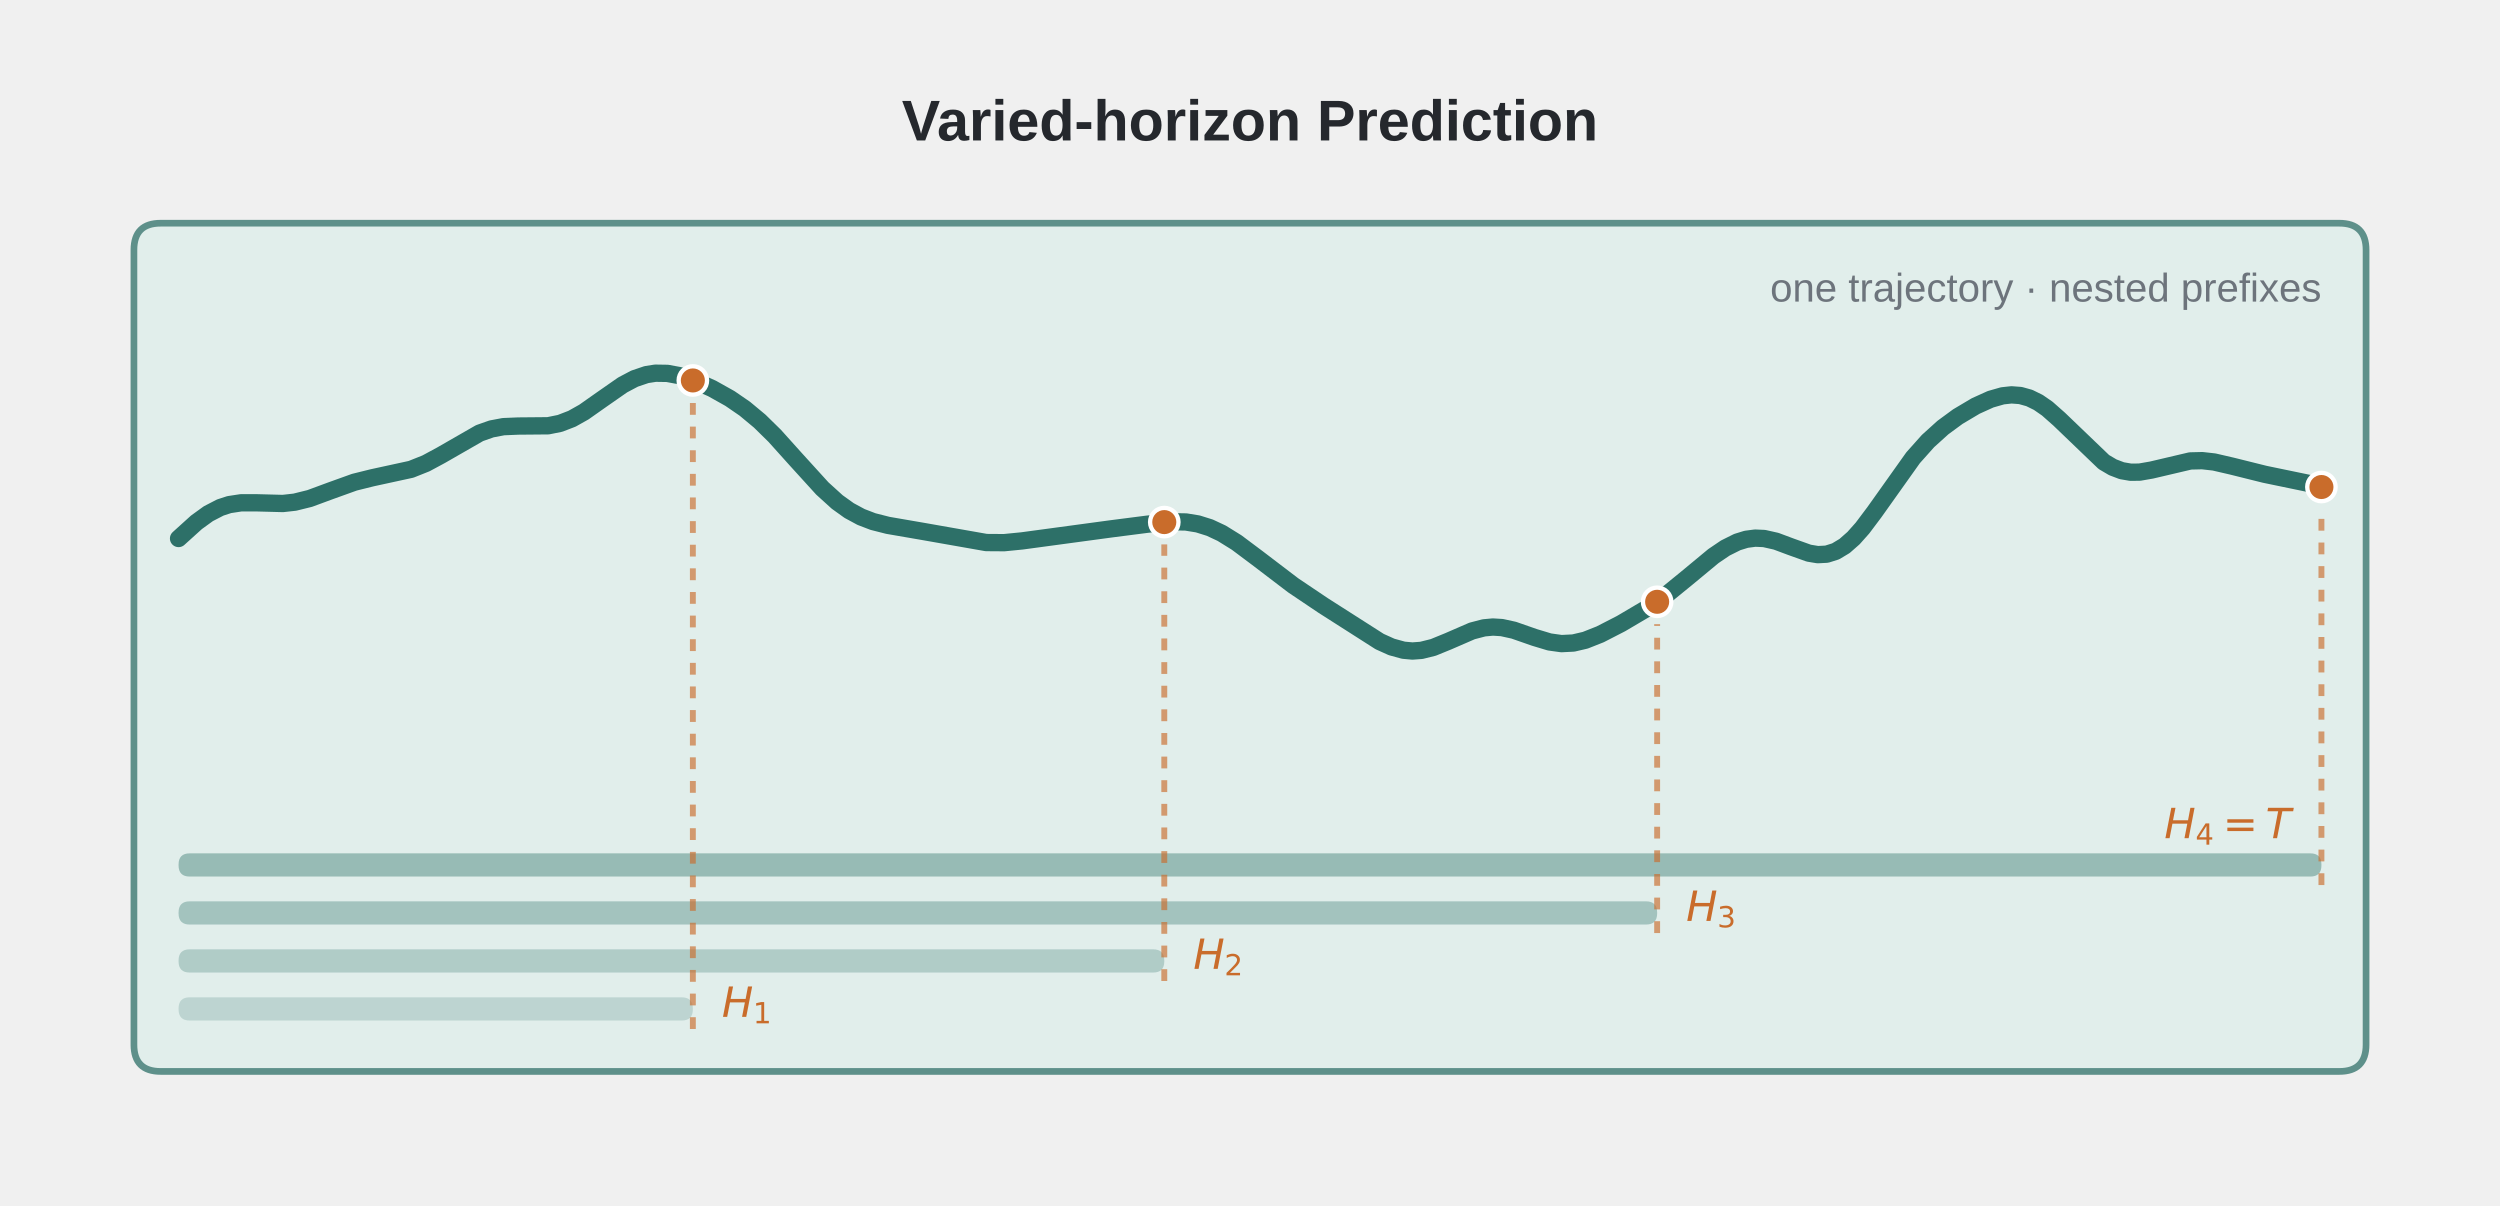
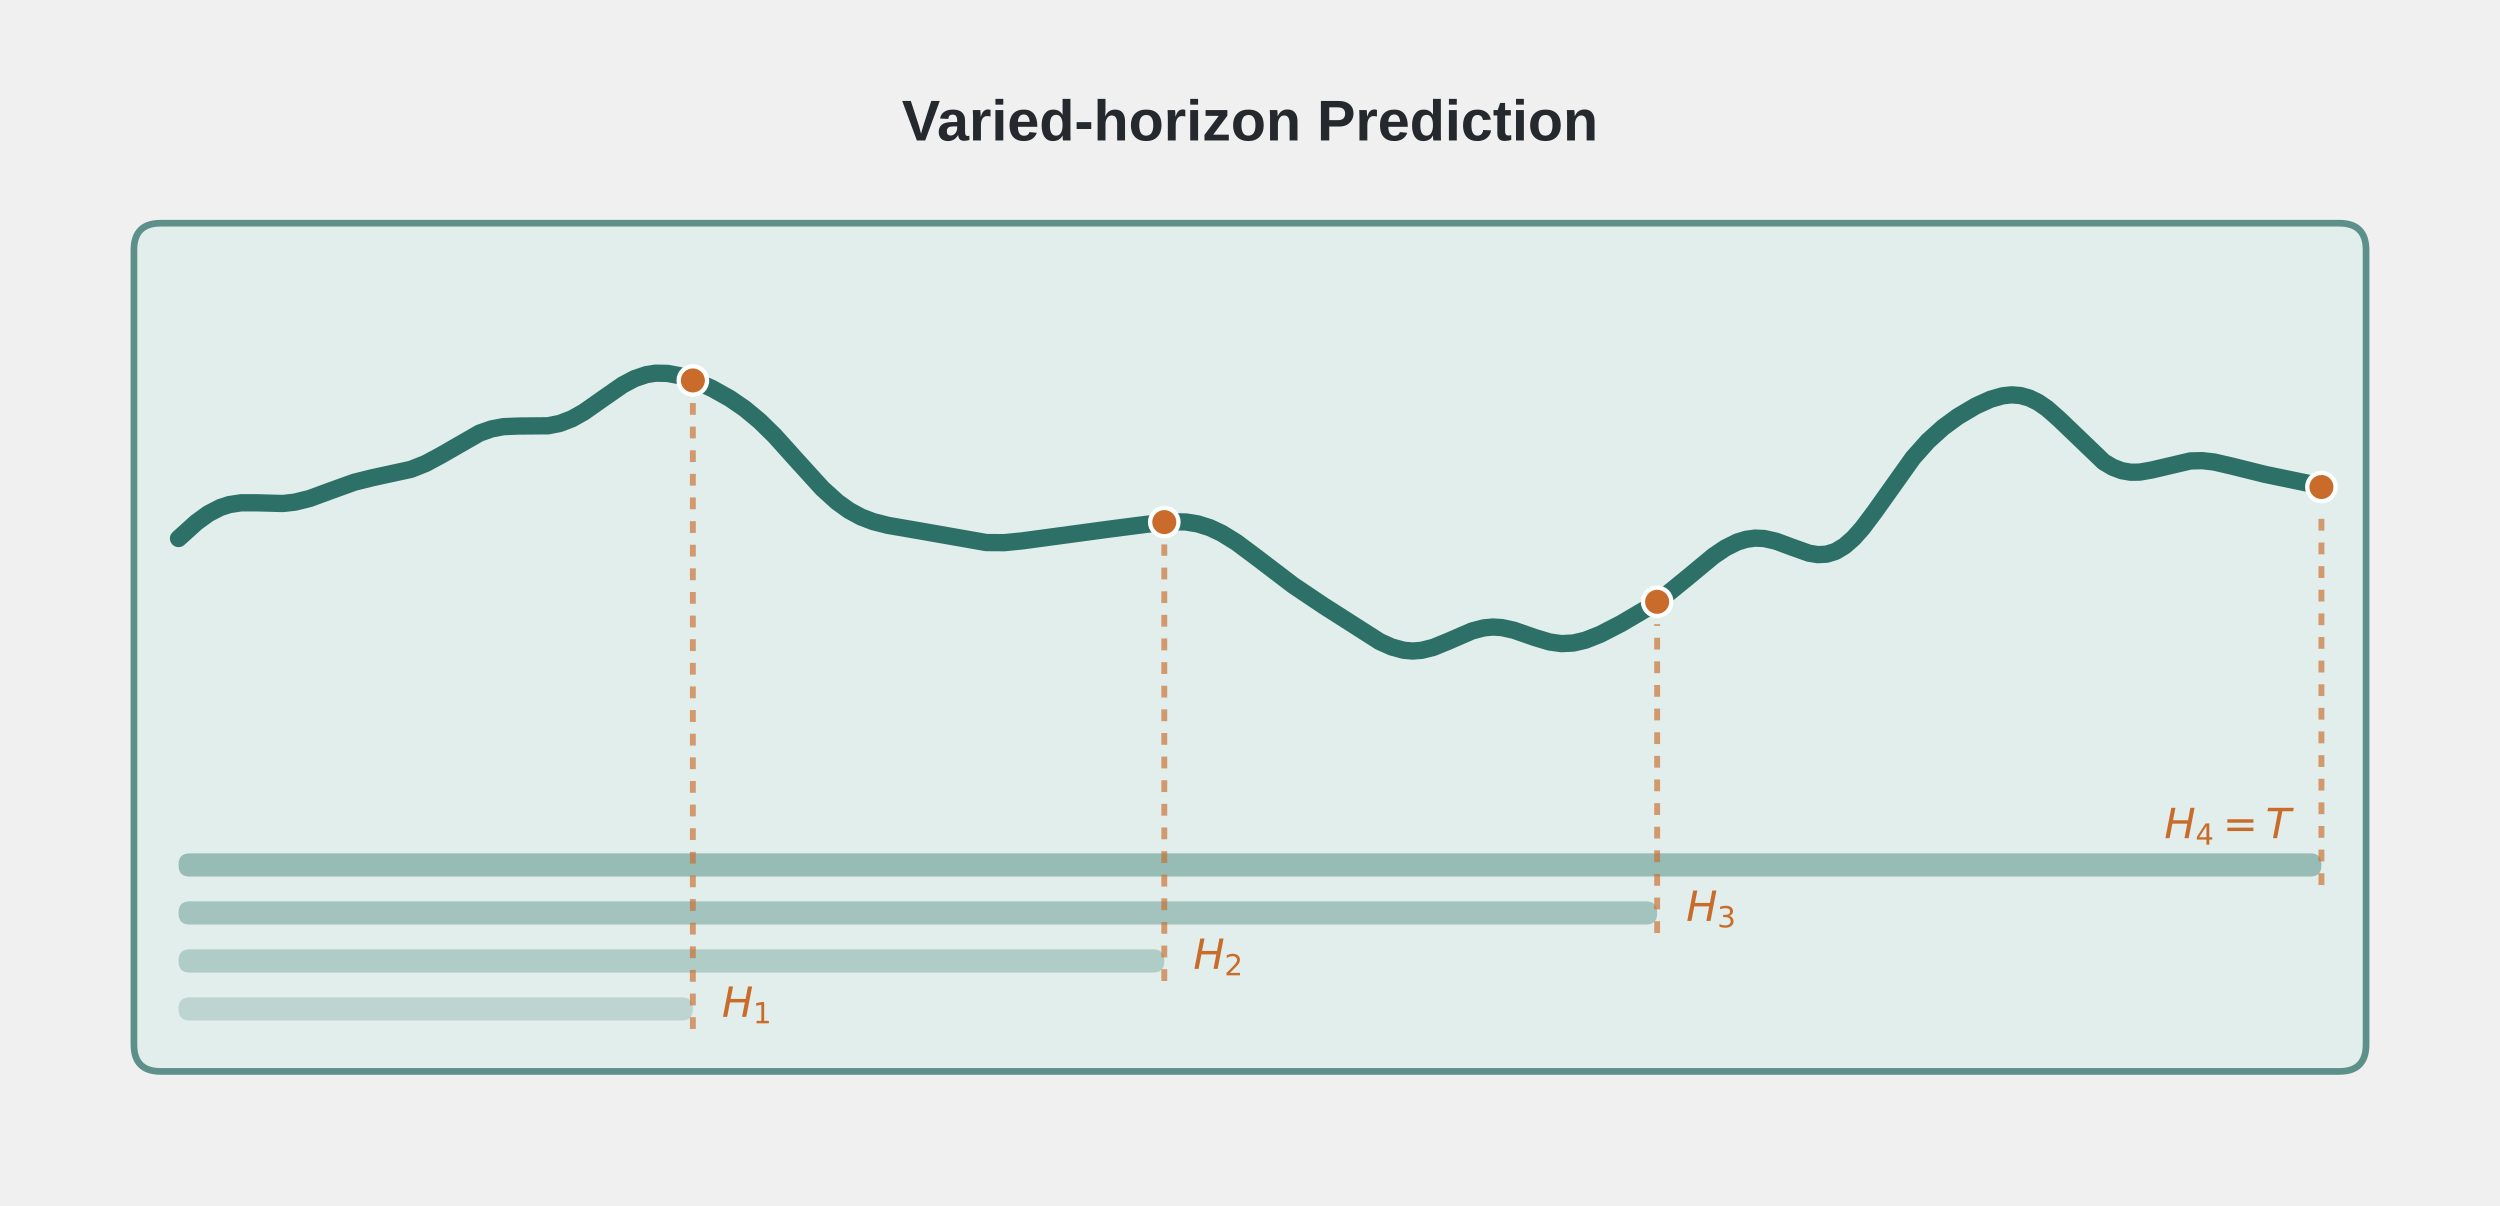
<svg xmlns="http://www.w3.org/2000/svg" xmlns:xlink="http://www.w3.org/1999/xlink" width="317.48pt" height="153.071pt" viewBox="0 0 317.48 153.071" version="1.1">
  <defs>
    <style type="text/css">*{stroke-linejoin: round; stroke-linecap: butt}</style>
  </defs>
  <g id="figure_1">
    <g id="patch_1">
      <path d="M 0 153.071 L 317.48 153.071 L 317.48 0 L 0 0 L 0 153.071 z " style="fill: none" />
    </g>
    <g id="axes_1">
      <g id="patch_2">
-         <path d="M 20.409 136.063 L 297.071 136.063 Q 300.472 136.063 300.472 132.661 L 300.472 31.748 Q 300.472 28.346 297.071 28.346 L 20.409 28.346 Q 17.008 28.346 17.008 31.748 L 17.008 132.661 Q 17.008 136.063 20.409 136.063 z " clip-path="url(#pa86248791e)" style="fill: #dcede9; opacity: 0.75; stroke: #2d7068; stroke-width: 0.85; stroke-linejoin: miter" />
+         <path d="M 20.409 136.063 L 297.071 136.063 Q 300.472 136.063 300.472 132.661 L 300.472 31.748 Q 300.472 28.346 297.071 28.346 L 20.409 28.346 Q 17.008 28.346 17.008 31.748 L 17.008 132.661 Q 17.008 136.063 20.409 136.063 z " clip-path="url(#pc6cbd2d0c3)" style="fill: #dcede9; opacity: 0.75; stroke: #2d7068; stroke-width: 0.85; stroke-linejoin: miter" />
      </g>
      <g id="text_1">
        <text style="font-weight: 700; font-size: 7.3px; font-family: 'Arial', 'Helvetica', 'DejaVu Sans', sans-serif; text-anchor: middle; fill: #25282d" x="158.74" y="17.835" transform="rotate(-0 158.7402 17.83498)">Varied-horizon Prediction</text>
      </g>
      <g id="patch_3">
-         <path d="M 24.094 129.6 L 86.57 129.6 Q 87.987 129.6 87.987 128.183 L 87.987 128.069 Q 87.987 126.652 86.57 126.652 L 24.094 126.652 Q 22.677 126.652 22.677 128.069 L 22.677 128.183 Q 22.677 129.6 24.094 129.6 z " clip-path="url(#pa86248791e)" style="fill: #2d7068; opacity: 0.2" />
+         <path d="M 24.094 129.6 L 86.57 129.6 Q 87.987 129.6 87.987 128.183 L 87.987 128.069 Q 87.987 126.652 86.57 126.652 L 24.094 126.652 Q 22.677 126.652 22.677 128.069 L 22.677 128.183 Q 22.677 129.6 24.094 129.6 z " clip-path="url(#pc6cbd2d0c3)" style="fill: #2d7068; opacity: 0.2" />
      </g>
      <g id="text_2">
        <g style="fill: #c96c2b" transform="translate(91.67244 129.4961)">
          <text>
            <tspan x="0" y="-0.359" style="font-style: oblique; font-size: 5.3px; font-family: 'DejaVu Sans'; fill: #c96c2b">H</tspan>
            <tspan x="3.948" y="0.461" style="font-size: 3.71px; font-family: 'DejaVu Sans'; fill: #c96c2b">1</tspan>
          </text>
        </g>
      </g>
      <g id="patch_4">
-         <path d="M 24.094 123.506 L 146.438 123.506 Q 147.855 123.506 147.855 122.088 L 147.855 121.975 Q 147.855 120.557 146.438 120.557 L 24.094 120.557 Q 22.677 120.557 22.677 121.975 L 22.677 122.088 Q 22.677 123.506 24.094 123.506 z " clip-path="url(#pa86248791e)" style="fill: #2d7068; opacity: 0.27" />
+         <path d="M 24.094 123.506 L 146.438 123.506 Q 147.855 123.506 147.855 122.088 L 147.855 121.975 Q 147.855 120.557 146.438 120.557 L 24.094 120.557 Q 22.677 120.557 22.677 121.975 L 22.677 122.088 Q 22.677 123.506 24.094 123.506 z " clip-path="url(#pc6cbd2d0c3)" style="fill: #2d7068; opacity: 0.27" />
      </g>
      <g id="text_3">
        <g style="fill: #c96c2b" transform="translate(151.5402 123.4016)">
          <text>
            <tspan x="0" y="-0.359" style="font-style: oblique; font-size: 5.3px; font-family: 'DejaVu Sans'; fill: #c96c2b">H</tspan>
            <tspan x="3.948" y="0.461" style="font-size: 3.71px; font-family: 'DejaVu Sans'; fill: #c96c2b">2</tspan>
          </text>
        </g>
      </g>
      <g id="patch_5">
-         <path d="M 24.094 117.411 L 209.027 117.411 Q 210.444 117.411 210.444 115.994 L 210.444 115.88 Q 210.444 114.463 209.027 114.463 L 24.094 114.463 Q 22.677 114.463 22.677 115.88 L 22.677 115.994 Q 22.677 117.411 24.094 117.411 z " clip-path="url(#pa86248791e)" style="fill: #2d7068; opacity: 0.34" />
+         <path d="M 24.094 117.411 L 209.027 117.411 Q 210.444 117.411 210.444 115.994 L 210.444 115.88 Q 210.444 114.463 209.027 114.463 L 24.094 114.463 Q 22.677 114.463 22.677 115.88 L 22.677 115.994 Q 22.677 117.411 24.094 117.411 z " clip-path="url(#pc6cbd2d0c3)" style="fill: #2d7068; opacity: 0.34" />
      </g>
      <g id="text_4">
        <g style="fill: #c96c2b" transform="translate(214.1291 117.3071)">
          <text>
            <tspan x="0" y="-0.359" style="font-style: oblique; font-size: 5.3px; font-family: 'DejaVu Sans'; fill: #c96c2b">H</tspan>
            <tspan x="3.948" y="0.461" style="font-size: 3.71px; font-family: 'DejaVu Sans'; fill: #c96c2b">3</tspan>
          </text>
        </g>
      </g>
      <g id="patch_6">
-         <path d="M 24.094 111.317 L 293.386 111.317 Q 294.803 111.317 294.803 109.899 L 294.803 109.786 Q 294.803 108.369 293.386 108.369 L 24.094 108.369 Q 22.677 108.369 22.677 109.786 L 22.677 109.899 Q 22.677 111.317 24.094 111.317 z " clip-path="url(#pa86248791e)" style="fill: #2d7068; opacity: 0.41" />
+         <path d="M 24.094 111.317 L 293.386 111.317 Q 294.803 111.317 294.803 109.899 L 294.803 109.786 Q 294.803 108.369 293.386 108.369 L 24.094 108.369 Q 22.677 108.369 22.677 109.786 L 22.677 109.899 Q 22.677 111.317 24.094 111.317 z " clip-path="url(#pc6cbd2d0c3)" style="fill: #2d7068; opacity: 0.41" />
      </g>
      <g id="text_5">
        <g style="fill: #c96c2b" transform="translate(274.8471 106.8049)">
          <text>
            <tspan x="0" y="-0.359" style="font-style: oblique; font-size: 5.3px; font-family: 'DejaVu Sans'; fill: #c96c2b">H</tspan>
            <tspan x="12.867" y="-0.359" style="font-style: oblique; font-size: 5.3px; font-family: 'DejaVu Sans'; fill: #c96c2b">T</tspan>
            <tspan x="3.948" y="0.461" style="font-size: 3.71px; font-family: 'DejaVu Sans'; fill: #c96c2b">4</tspan>
            <tspan x="7.445" y="-0.359" style="font-size: 5.3px; font-family: 'DejaVu Sans'; fill: #c96c2b">=</tspan>
          </text>
        </g>
      </g>
      <g id="line2d_1">
-         <path d="M 22.677 68.383 L 24.948 66.33 L 26.462 65.233 L 27.976 64.45 L 29.111 64.081 L 30.625 63.85 L 32.518 63.85 L 35.924 63.94 L 37.438 63.771 L 39.33 63.303 L 41.98 62.325 L 45.007 61.236 L 47.278 60.672 L 52.198 59.601 L 54.091 58.846 L 55.983 57.826 L 60.903 55.001 L 62.417 54.468 L 63.931 54.182 L 65.824 54.104 L 69.608 54.07 L 71.122 53.763 L 72.636 53.179 L 74.15 52.329 L 76.421 50.73 L 79.07 48.884 L 80.584 48.083 L 82.098 47.571 L 83.234 47.393 L 84.748 47.417 L 86.262 47.697 L 88.154 48.315 L 90.425 49.333 L 92.696 50.606 L 94.588 51.906 L 96.48 53.48 L 98.373 55.338 L 101.022 58.285 L 104.429 62.032 L 106.321 63.749 L 107.835 64.835 L 109.349 65.653 L 110.863 66.234 L 112.755 66.715 L 117.297 67.499 L 125.245 68.899 L 127.516 68.915 L 129.787 68.691 L 141.141 67.155 L 145.683 66.571 L 148.71 66.253 L 150.603 66.288 L 152.117 66.534 L 153.631 67.009 L 155.145 67.718 L 157.037 68.891 L 159.686 70.874 L 164.228 74.335 L 168.013 76.881 L 175.204 81.473 L 176.718 82.156 L 178.232 82.572 L 179.367 82.675 L 180.503 82.592 L 182.017 82.215 L 183.909 81.441 L 186.937 80.127 L 188.451 79.732 L 189.586 79.628 L 190.722 79.698 L 192.235 80.03 L 194.885 80.954 L 196.777 81.523 L 198.291 81.734 L 199.805 81.659 L 201.319 81.304 L 203.211 80.555 L 205.861 79.193 L 209.267 77.184 L 211.538 75.597 L 214.187 73.438 L 217.594 70.615 L 219.107 69.591 L 220.621 68.836 L 221.757 68.486 L 222.892 68.337 L 224.028 68.387 L 225.542 68.728 L 227.434 69.435 L 229.705 70.246 L 230.84 70.436 L 231.976 70.377 L 233.111 70.018 L 234.247 69.335 L 235.382 68.337 L 236.517 67.062 L 238.031 65.046 L 242.952 58.124 L 244.844 56.006 L 246.736 54.295 L 248.629 52.906 L 250.9 51.556 L 252.792 50.7 L 254.306 50.267 L 255.441 50.143 L 256.577 50.228 L 257.712 50.545 L 258.848 51.103 L 259.983 51.888 L 261.497 53.226 L 267.174 58.674 L 268.31 59.343 L 269.445 59.774 L 270.581 59.97 L 271.716 59.956 L 273.23 59.692 L 278.15 58.536 L 279.664 58.499 L 281.178 58.67 L 283.449 59.196 L 287.612 60.233 L 294.046 61.566 L 294.803 61.848 L 294.803 61.848 " clip-path="url(#pa86248791e)" style="fill: none; stroke: #2d7068; stroke-width: 2.2; stroke-linecap: round" />
-       </g>
-       <g id="text_6">
-         <text style="font-size: 5.1px; font-family: 'Arial', 'Helvetica', 'DejaVu Sans', sans-serif; text-anchor: end; fill: #6d747c" x="294.803" y="38.295" transform="rotate(-0 294.8032 38.29532)">one trajectory  ·  nested prefixes</text>
+         <path d="M 22.677 68.383 L 24.948 66.33 L 26.462 65.233 L 27.976 64.45 L 29.111 64.081 L 30.625 63.85 L 32.518 63.85 L 35.924 63.94 L 37.438 63.771 L 39.33 63.303 L 41.98 62.325 L 45.007 61.236 L 47.278 60.672 L 52.198 59.601 L 54.091 58.846 L 55.983 57.826 L 60.903 55.001 L 62.417 54.468 L 63.931 54.182 L 65.824 54.104 L 69.608 54.07 L 71.122 53.763 L 72.636 53.179 L 74.15 52.329 L 76.421 50.73 L 79.07 48.884 L 80.584 48.083 L 82.098 47.571 L 83.234 47.393 L 84.748 47.417 L 86.262 47.697 L 88.154 48.315 L 90.425 49.333 L 92.696 50.606 L 94.588 51.906 L 96.48 53.48 L 98.373 55.338 L 101.022 58.285 L 104.429 62.032 L 106.321 63.749 L 107.835 64.835 L 109.349 65.653 L 110.863 66.234 L 112.755 66.715 L 117.297 67.499 L 125.245 68.899 L 127.516 68.915 L 129.787 68.691 L 141.141 67.155 L 145.683 66.571 L 148.71 66.253 L 150.603 66.288 L 152.117 66.534 L 153.631 67.009 L 155.145 67.718 L 157.037 68.891 L 159.686 70.874 L 164.228 74.335 L 168.013 76.881 L 175.204 81.473 L 176.718 82.156 L 178.232 82.572 L 179.367 82.675 L 180.503 82.592 L 182.017 82.215 L 183.909 81.441 L 186.937 80.127 L 188.451 79.732 L 189.586 79.628 L 190.722 79.698 L 192.235 80.03 L 194.885 80.954 L 196.777 81.523 L 198.291 81.734 L 199.805 81.659 L 201.319 81.304 L 203.211 80.555 L 205.861 79.193 L 209.267 77.184 L 211.538 75.597 L 214.187 73.438 L 217.594 70.615 L 219.107 69.591 L 220.621 68.836 L 221.757 68.486 L 222.892 68.337 L 224.028 68.387 L 225.542 68.728 L 227.434 69.435 L 229.705 70.246 L 230.84 70.436 L 231.976 70.377 L 233.111 70.018 L 234.247 69.335 L 235.382 68.337 L 236.517 67.062 L 238.031 65.046 L 242.952 58.124 L 244.844 56.006 L 246.736 54.295 L 248.629 52.906 L 250.9 51.556 L 252.792 50.7 L 254.306 50.267 L 255.441 50.143 L 256.577 50.228 L 257.712 50.545 L 258.848 51.103 L 259.983 51.888 L 261.497 53.226 L 267.174 58.674 L 268.31 59.343 L 269.445 59.774 L 270.581 59.97 L 271.716 59.956 L 273.23 59.692 L 278.15 58.536 L 279.664 58.499 L 281.178 58.67 L 283.449 59.196 L 287.612 60.233 L 294.046 61.566 L 294.803 61.848 L 294.803 61.848 " clip-path="url(#pc6cbd2d0c3)" style="fill: none; stroke: #2d7068; stroke-width: 2.2; stroke-linecap: round" />
      </g>
      <g id="line2d_2">
-         <path d="M 87.987 130.677 L 87.987 51.15 " clip-path="url(#pa86248791e)" style="fill: none; stroke-dasharray: 1.5,1.5; stroke-dashoffset: 0; stroke: #c96c2b; stroke-opacity: 0.65; stroke-width: 0.75" />
+         <path d="M 87.987 130.677 L 87.987 51.15 " clip-path="url(#pc6cbd2d0c3)" style="fill: none; stroke-dasharray: 1.5,1.5; stroke-dashoffset: 0; stroke: #c96c2b; stroke-opacity: 0.65; stroke-width: 0.75" />
      </g>
      <g id="line2d_3">
-         <path d="M 147.855 124.583 L 147.855 69.137 " clip-path="url(#pa86248791e)" style="fill: none; stroke-dasharray: 1.5,1.5; stroke-dashoffset: 0; stroke: #c96c2b; stroke-opacity: 0.65; stroke-width: 0.75" />
+         <path d="M 147.855 124.583 L 147.855 69.137 " clip-path="url(#pc6cbd2d0c3)" style="fill: none; stroke-dasharray: 1.5,1.5; stroke-dashoffset: 0; stroke: #c96c2b; stroke-opacity: 0.65; stroke-width: 0.75" />
      </g>
      <g id="line2d_4">
-         <path d="M 210.444 118.488 L 210.444 79.257 " clip-path="url(#pa86248791e)" style="fill: none; stroke-dasharray: 1.5,1.5; stroke-dashoffset: 0; stroke: #c96c2b; stroke-opacity: 0.65; stroke-width: 0.75" />
+         <path d="M 210.444 118.488 L 210.444 79.257 " clip-path="url(#pc6cbd2d0c3)" style="fill: none; stroke-dasharray: 1.5,1.5; stroke-dashoffset: 0; stroke: #c96c2b; stroke-opacity: 0.65; stroke-width: 0.75" />
      </g>
      <g id="line2d_5">
-         <path d="M 294.803 112.394 L 294.803 64.682 " clip-path="url(#pa86248791e)" style="fill: none; stroke-dasharray: 1.5,1.5; stroke-dashoffset: 0; stroke: #c96c2b; stroke-opacity: 0.65; stroke-width: 0.75" />
+         <path d="M 294.803 112.394 L 294.803 64.682 " clip-path="url(#pc6cbd2d0c3)" style="fill: none; stroke-dasharray: 1.5,1.5; stroke-dashoffset: 0; stroke: #c96c2b; stroke-opacity: 0.65; stroke-width: 0.75" />
      </g>
      <g id="PathCollection_1">
        <defs>
-           <path id="mfc86d0edfc" d="M 0 1.803 C 0.478 1.803 0.937 1.613 1.275 1.275 C 1.613 0.937 1.803 0.478 1.803 0 C 1.803 -0.478 1.613 -0.937 1.275 -1.275 C 0.937 -1.613 0.478 -1.803 0 -1.803 C -0.478 -1.803 -0.937 -1.613 -1.275 -1.275 C -1.613 -0.937 -1.803 -0.478 -1.803 0 C -1.803 0.478 -1.613 0.937 -1.275 1.275 C -0.937 1.613 -0.478 1.803 0 1.803 z " style="stroke: #ffffff; stroke-width: 0.55" />
+           <path id="mdad8f7a7b2" d="M 0 1.803 C 0.478 1.803 0.937 1.613 1.275 1.275 C 1.613 0.937 1.803 0.478 1.803 0 C 1.803 -0.478 1.613 -0.937 1.275 -1.275 C 0.937 -1.613 0.478 -1.803 0 -1.803 C -0.478 -1.803 -0.937 -1.613 -1.275 -1.275 C -1.613 -0.937 -1.803 -0.478 -1.803 0 C -1.803 0.478 -1.613 0.937 -1.275 1.275 C -0.937 1.613 -0.478 1.803 0 1.803 z " style="stroke: #ffffff; stroke-width: 0.55" />
        </defs>
-         <g clip-path="url(#pa86248791e)">
-           <use xlink:href="#mfc86d0edfc" x="87.987" y="48.315" style="fill: #c96c2b; stroke: #ffffff; stroke-width: 0.55" />
+         <g clip-path="url(#pc6cbd2d0c3)">
+           <use xlink:href="#mdad8f7a7b2" x="87.987" y="48.315" style="fill: #c96c2b; stroke: #ffffff; stroke-width: 0.55" />
        </g>
      </g>
      <g id="PathCollection_2">
-         <g clip-path="url(#pa86248791e)">
-           <use xlink:href="#mfc86d0edfc" x="147.855" y="66.302" style="fill: #c96c2b; stroke: #ffffff; stroke-width: 0.55" />
+         <g clip-path="url(#pc6cbd2d0c3)">
+           <use xlink:href="#mdad8f7a7b2" x="147.855" y="66.302" style="fill: #c96c2b; stroke: #ffffff; stroke-width: 0.55" />
        </g>
      </g>
      <g id="PathCollection_3">
-         <g clip-path="url(#pa86248791e)">
-           <use xlink:href="#mfc86d0edfc" x="210.444" y="76.423" style="fill: #c96c2b; stroke: #ffffff; stroke-width: 0.55" />
+         <g clip-path="url(#pc6cbd2d0c3)">
+           <use xlink:href="#mdad8f7a7b2" x="210.444" y="76.423" style="fill: #c96c2b; stroke: #ffffff; stroke-width: 0.55" />
        </g>
      </g>
      <g id="PathCollection_4">
-         <g clip-path="url(#pa86248791e)">
-           <use xlink:href="#mfc86d0edfc" x="294.803" y="61.848" style="fill: #c96c2b; stroke: #ffffff; stroke-width: 0.55" />
+         <g clip-path="url(#pc6cbd2d0c3)">
+           <use xlink:href="#mdad8f7a7b2" x="294.803" y="61.848" style="fill: #c96c2b; stroke: #ffffff; stroke-width: 0.55" />
        </g>
      </g>
    </g>
  </g>
  <defs>
-     <clipPath id="pa86248791e">
+     <clipPath id="pc6cbd2d0c3">
      <rect x="0" y="0" width="317.48" height="153.071" />
    </clipPath>
  </defs>
</svg>
